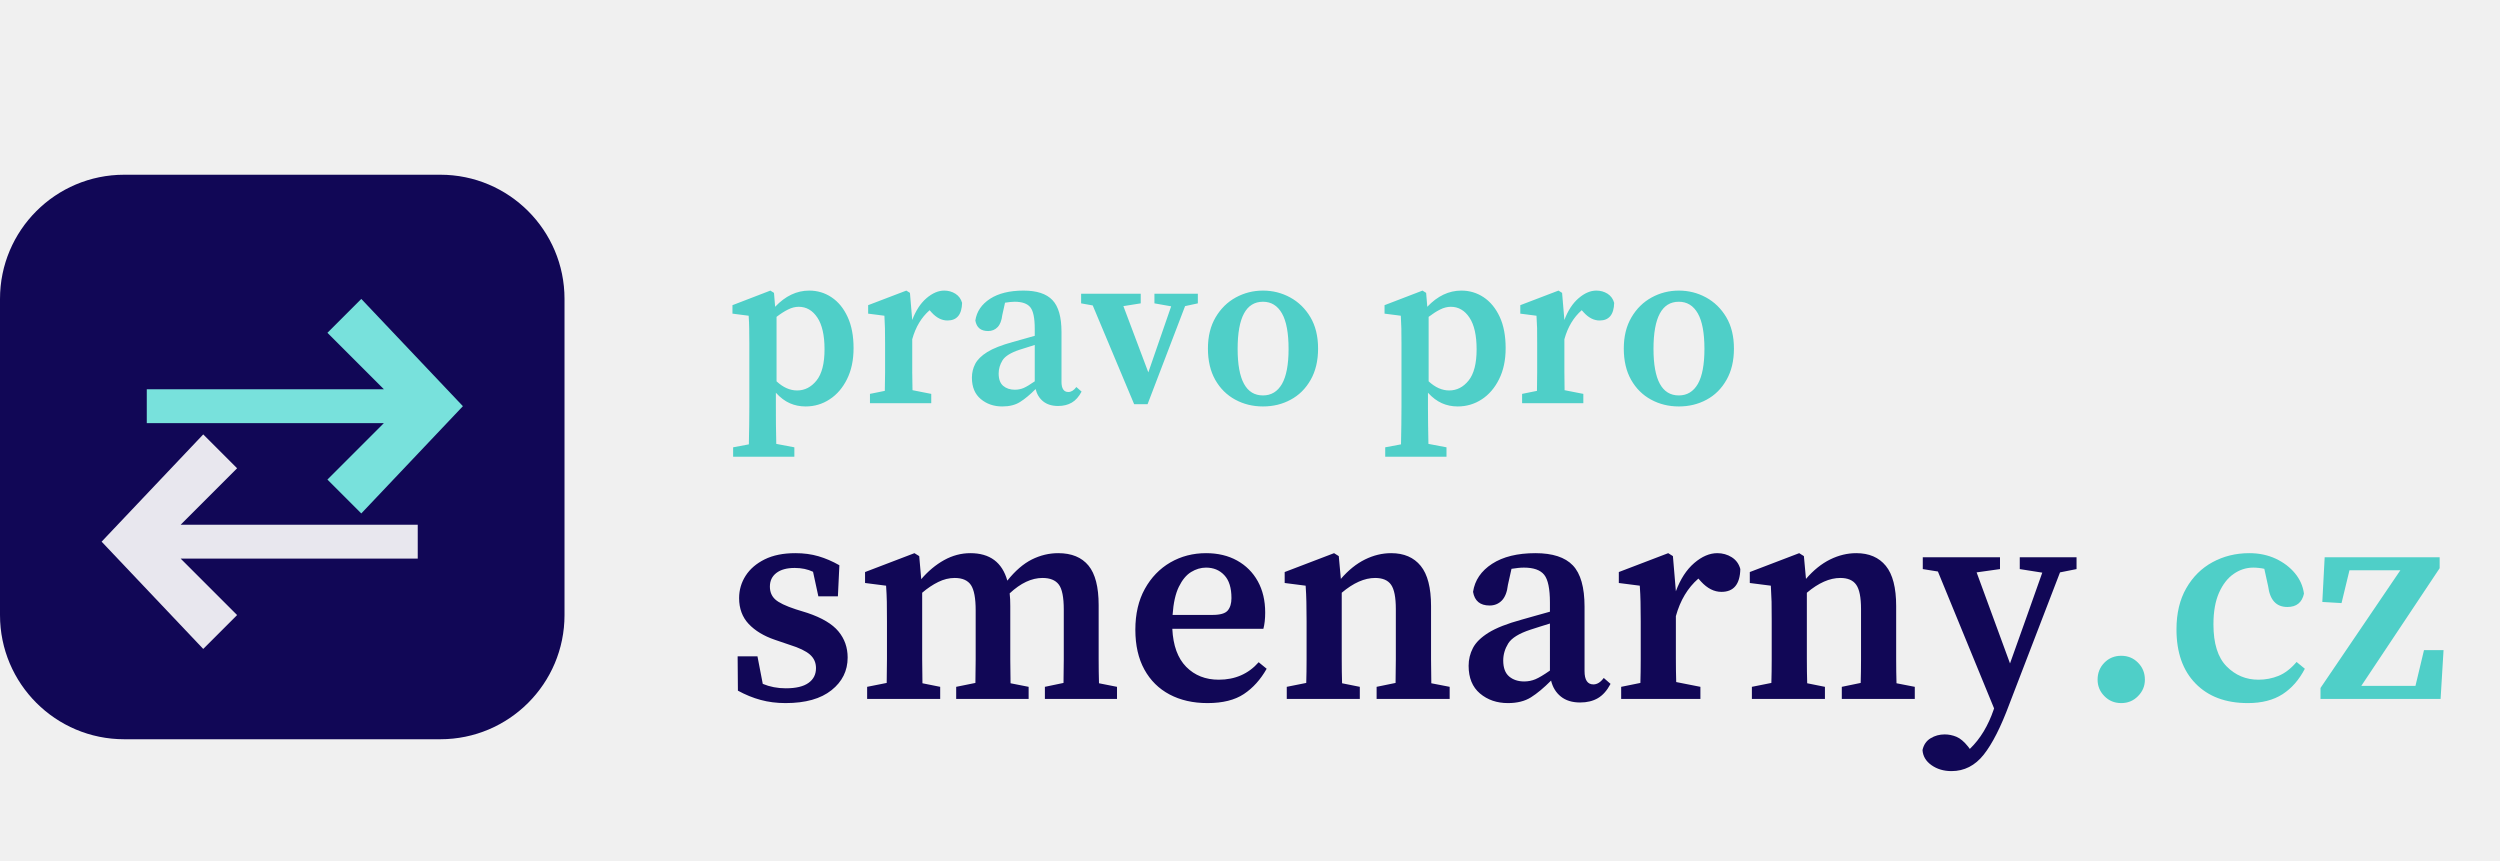
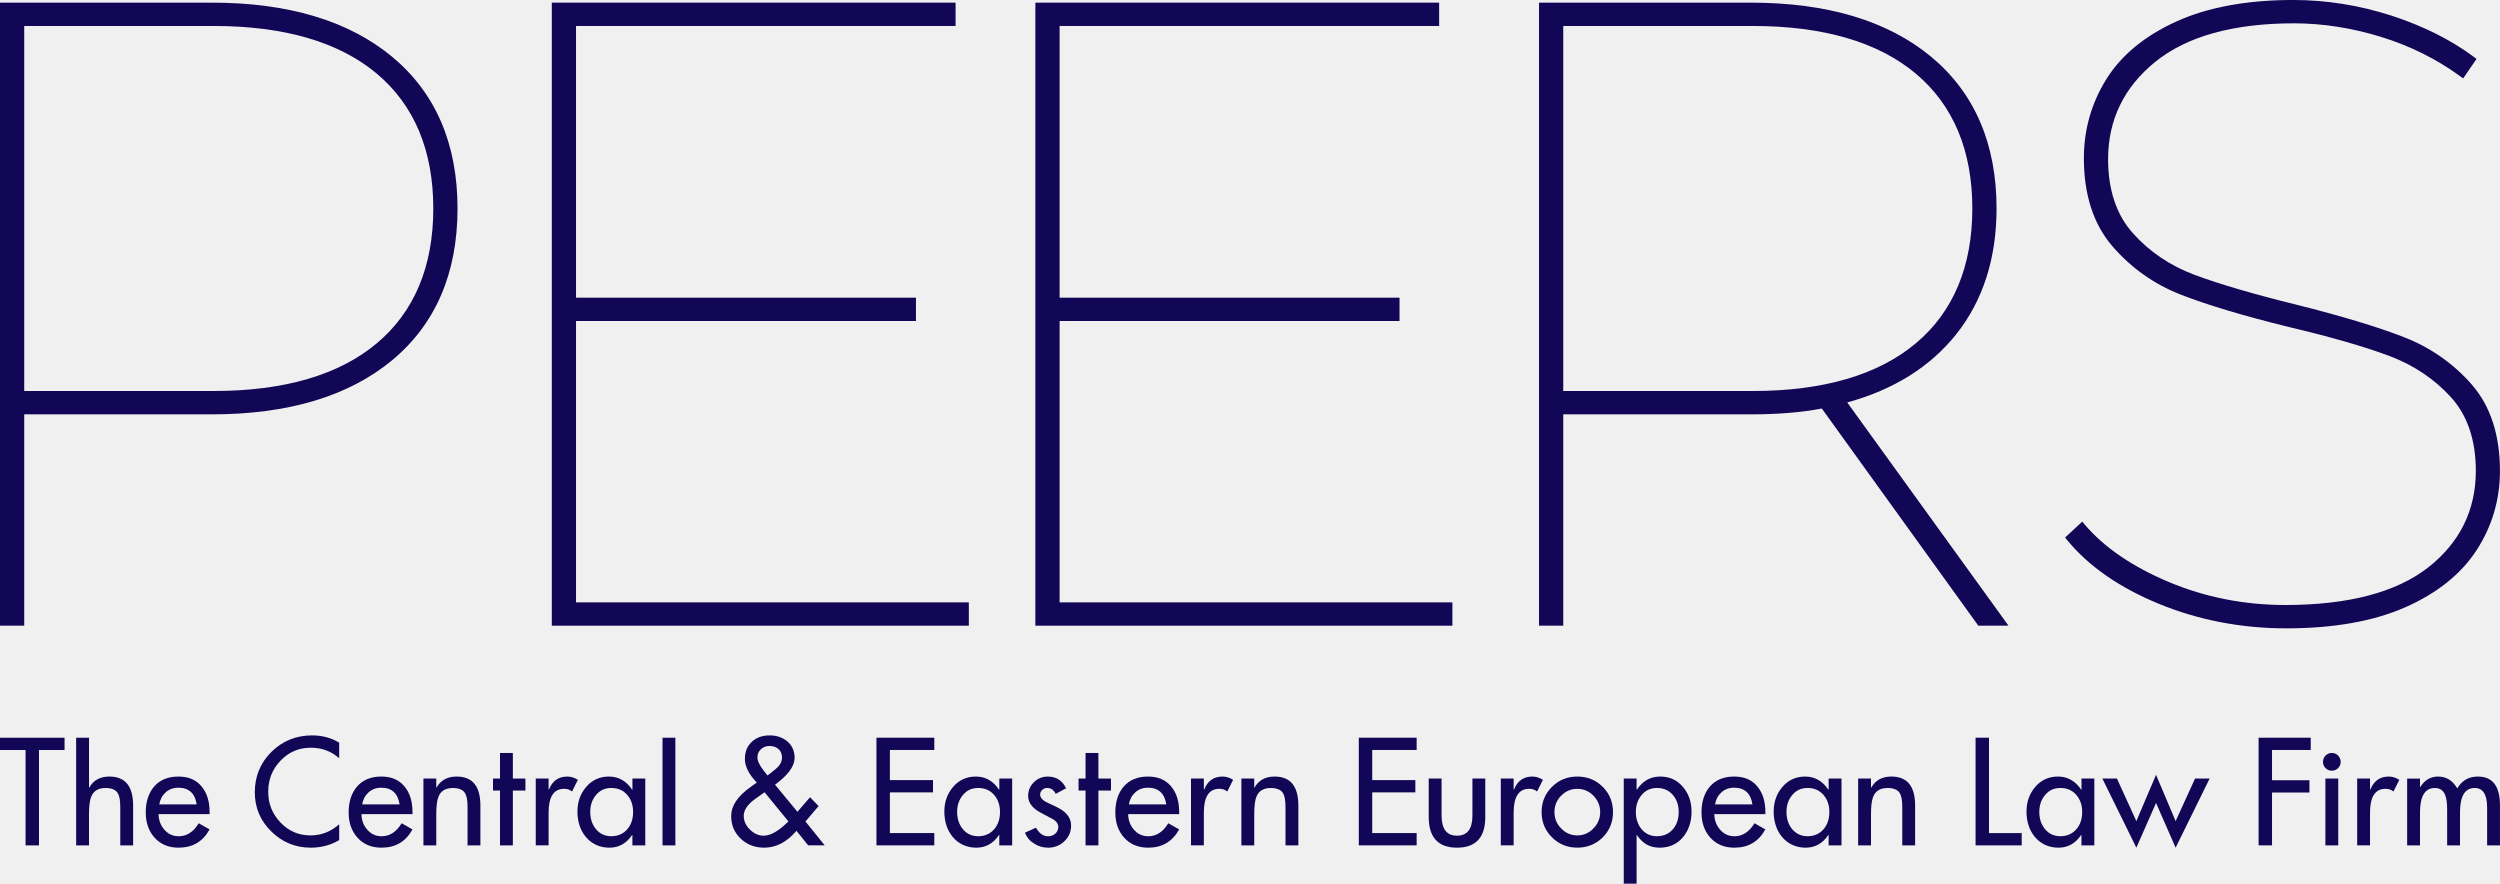
- <svg xmlns="http://www.w3.org/2000/svg" viewBox="0 0 372 128" width="372" height="128" role="img" aria-label="pravoprosmenarny.cz">
-   <g transform="translate(0 26) scale(0.84)">
-     <rect x="0" y="0" width="100" height="100" rx="22" fill="#110756" />
-     <path d="M26 38 H68 L58 28 L64 22 L82 41 L64 60 L58 54 L68 44 H26 Z" fill="#78E1DC" />
-     <path d="M74 62 H32 L42 52 L36 46 L18 65 L36 84 L42 78 L32 68 H74 Z" fill="#FFFFFF" opacity="0.9" />
+ <svg xmlns="http://www.w3.org/2000/svg" fill="#110756" id="Layer_2" data-name="Layer 2" viewBox="0 0 1000 353.47">
+   <g id="Layer_1-2" data-name="Layer 1">
+     <g>
+       <g>
+         <path d="M156.82,22.68C139.51,8.33,115.29,1.06,84.83,1.06H0v249.22h9.69v-84.54h75.14c30.46,0,54.68-7.27,71.99-21.62,17.38-14.4,26.19-34.83,26.19-60.73s-8.81-46.31-26.19-60.71ZM173.32,83.39c0,23.21-7.61,41.36-22.61,53.94-15.08,12.65-37.02,19.07-65.2,19.07H9.69V10.39h75.82c28.18,0,50.11,6.41,65.2,19.06,15,12.6,22.61,30.75,22.61,53.94Z" />
+         <polygon points="423.84 128.4 559.81 128.4 559.81 119.07 423.84 119.07 423.84 10.39 575.66 10.39 575.66 1.06 414.15 1.06 414.15 250.28 580.96 250.28 580.96 240.95 423.84 240.95 423.84 128.4" />
+         <polygon points="230.41 128.4 366.38 128.4 366.38 119.07 230.41 119.07 230.41 10.39 382.23 10.39 382.23 1.06 220.72 1.06 220.72 250.28 387.53 250.28 387.53 240.95 230.41 240.95 230.41 128.4" />
+         <path d="M782.48,133.71c10.71-13.46,16.14-30.39,16.14-50.32,0-25.89-8.81-46.31-26.19-60.71-17.31-14.34-41.53-21.62-71.99-21.62h-84.83v249.22h9.69v-84.54h75.14c10.71,0,20.22-.78,28.29-2.33l62.6,86.87h12.08l-64.52-89.3c18.56-5.09,33.22-14.26,43.59-27.27ZM788.93,83.39c0,23.21-7.61,41.36-22.61,53.94-15.08,12.65-37.02,19.07-65.2,19.07h-75.82V10.39h75.82c28.17,0,50.11,6.41,65.2,19.06,15,12.6,22.61,30.75,22.61,53.94Z" />
+         <path d="M988.75,153.86c-7.4-8.46-16.57-14.87-27.26-19.04-10.56-4.09-24.96-8.44-42.79-12.91-17.11-4.22-30.81-8.23-40.74-11.92-9.84-3.66-18.19-9.29-24.82-16.73-6.57-7.34-9.9-17.3-9.9-29.59,0-15.72,6.36-28.82,18.89-38.95,12.61-10.21,31.29-15.39,55.53-15.39,11.32,0,22.98,1.82,34.67,5.4,11.65,3.58,22.36,8.91,31.83,15.83l1.1.8,5.36-7.8-1.02-.76c-9.21-6.86-20.35-12.44-33.12-16.58-12.8-4.13-25.98-6.23-39.16-6.23-18.42,0-34.13,2.88-46.7,8.57-12.64,5.72-22.08,13.48-28.04,23.05-5.99,9.57-9.03,20.23-9.03,31.69,0,14.6,3.85,26.45,11.44,35.22,7.5,8.69,16.74,15.22,27.47,19.39,10.54,4.11,25.05,8.45,43.15,12.91,16.74,3.96,30.25,7.85,40.17,11.58,9.75,3.67,18.04,9.24,24.66,16.55,6.56,7.24,9.89,17.14,9.89,29.42,0,15.69-6.41,28.67-19.04,38.59-12.76,9.98-31.99,15.04-57.15,15.04-16.41,0-32.11-3.1-46.68-9.23-14.56-6.12-25.89-13.89-33.68-23.07l-.89-1.05-6.85,6.37.78.96c8.56,10.46,20.93,19.06,36.78,25.57,15.81,6.49,32.94,9.79,50.9,9.79,18.87,0,34.87-2.82,47.54-8.4,12.75-5.6,22.37-13.29,28.58-22.85,6.21-9.55,9.36-20.22,9.36-31.72,0-14.35-3.78-25.96-11.25-34.51Z" />
+       </g>
+       <g>
+         <path d="M15.6,338.16h-5.37v-38.16H0v-4.91h25.82v4.91h-10.23v38.16Z" />
+         <path d="M35.61,295.08v19.94h.11c1.64-2.93,4.32-4.4,8.05-4.4,6.32,0,9.48,3.87,9.48,11.6v15.94h-5.14v-15.31c0-2.63-.32-4.47-.97-5.54-.84-1.41-2.48-2.11-4.91-2.11-2.93,0-4.86,1.18-5.77,3.54-.57,1.37-.86,3.75-.86,7.14v12.28h-5.14v-43.07h5.14Z" />
+         <path d="M63.43,325.65c.04,2.4.78,4.44,2.23,6.11,1.52,1.83,3.47,2.74,5.83,2.74,3.24,0,5.9-1.73,8-5.2l4.34,2.46c-2.67,4.88-6.8,7.31-12.4,7.31-4,0-7.22-1.35-9.65-4.06-2.32-2.63-3.48-5.96-3.48-10,0-4.27,1.09-7.69,3.26-10.28,2.32-2.74,5.58-4.11,9.77-4.11s7.22,1.37,9.43,4.11c2.06,2.55,3.08,5.92,3.08,10.11v.8h-20.39ZM78.68,321.76c-.69-4.46-3.14-6.68-7.37-6.68-1.98,0-3.68.63-5.08,1.89-1.37,1.26-2.21,2.86-2.51,4.8h14.97Z" />
+         <path d="M135.68,303.31c-3.16-2.82-6.95-4.23-11.37-4.23-4.76,0-8.8,1.73-12.11,5.2-3.28,3.43-4.91,7.56-4.91,12.4s1.62,8.85,4.86,12.28c3.27,3.47,7.29,5.2,12.05,5.2,4.34,0,8.17-1.49,11.48-4.46v6.34c-3.43,2.02-7.2,3.03-11.31,3.03-6.17,0-11.45-2.15-15.82-6.46-4.42-4.3-6.63-9.56-6.63-15.77s2.23-11.73,6.68-16.11c4.46-4.38,9.86-6.57,16.22-6.57,4.07,0,7.69.97,10.85,2.91v6.23Z" />
+         <path d="M144.59,325.65c.04,2.4.78,4.44,2.23,6.11,1.52,1.83,3.47,2.74,5.83,2.74,3.24,0,5.9-1.73,8-5.2l4.34,2.46c-2.67,4.88-6.8,7.31-12.4,7.31-4,0-7.22-1.35-9.65-4.06-2.32-2.63-3.48-5.96-3.48-10,0-4.27,1.09-7.69,3.26-10.28,2.32-2.74,5.58-4.11,9.77-4.11s7.22,1.37,9.43,4.11c2.06,2.55,3.08,5.92,3.08,10.11v.8h-20.39ZM159.84,321.76c-.69-4.46-3.14-6.68-7.37-6.68-1.98,0-3.68.63-5.08,1.89-1.37,1.26-2.21,2.86-2.51,4.8h14.97Z" />
+         <path d="M174.52,315.02h.11c1.64-2.93,4.32-4.4,8.05-4.4,6.32,0,9.48,3.87,9.48,11.6v15.94h-5.14v-15.31c0-2.63-.32-4.47-.97-5.54-.84-1.41-2.48-2.11-4.91-2.11-2.93,0-4.86,1.18-5.77,3.54-.57,1.37-.86,3.75-.86,7.14v12.28h-5.14v-26.74h5.14v3.6Z" />
+         <path d="M205.14,338.16h-5.14v-21.94h-2.8v-4.8h2.8v-10.23h5.14v10.23h5.03v4.8h-5.03v21.94Z" />
+         <path d="M219.44,315.76h.17c1.37-3.43,3.81-5.14,7.31-5.14,1.45,0,2.86.44,4.23,1.31l-2.34,4.68c-.84-.72-1.89-1.09-3.14-1.09-4.15,0-6.23,3.16-6.23,9.48v13.14h-5.14v-26.74h5.14v4.34Z" />
+         <path d="M258.1,338.16h-5.14v-4.17h-.11c-2.29,3.39-5.31,5.08-9.08,5.08s-7.08-1.45-9.48-4.34c-2.21-2.7-3.31-6.07-3.31-10.11,0-3.81,1.14-7.06,3.43-9.77,2.36-2.82,5.43-4.23,9.2-4.23s6.93,1.75,9.25,5.26h.11v-4.46h5.14v26.74ZM251.01,331.59c1.49-1.79,2.23-4.06,2.23-6.8s-.76-4.95-2.29-6.74c-1.6-1.9-3.73-2.86-6.4-2.86s-4.63.97-6.23,2.91c-1.49,1.83-2.23,4.06-2.23,6.68s.72,4.91,2.17,6.74c1.6,1.98,3.69,2.97,6.28,2.97s4.86-.97,6.46-2.91Z" />
+         <path d="M270.15,338.16h-5.14v-43.07h5.14v43.07Z" />
+         <path d="M318.57,332.33c-3.81,4.49-8.11,6.74-12.91,6.74-3.66,0-6.76-1.18-9.31-3.54-2.59-2.44-3.88-5.48-3.88-9.14,0-4,2.51-7.81,7.54-11.43l2.69-1.94c-3.16-3.31-4.74-6.46-4.74-9.43s.95-5.22,2.86-6.97c1.83-1.64,4.19-2.46,7.08-2.46,2.74,0,5.06.78,6.97,2.34,1.98,1.68,2.97,3.89,2.97,6.63,0,3.35-2.61,6.93-7.83,10.74l8.97,10.85,5.03-5.83,3.43,3.54-5.26,6.17,7.71,9.54h-6.63l-4.68-5.83ZM305.32,317.25c-2.59,1.79-4.27,3.05-5.03,3.77-1.87,1.75-2.8,3.52-2.8,5.31,0,2.06.82,3.88,2.46,5.48,1.64,1.64,3.48,2.46,5.54,2.46,2.78,0,6.07-1.9,9.88-5.71l-9.54-11.65-.51.34ZM307.66,309.71c1.98-1.56,3.1-2.49,3.37-2.8,1.18-1.18,1.77-2.46,1.77-3.83,0-1.49-.48-2.65-1.43-3.48-.91-.8-2.11-1.2-3.6-1.2-1.33,0-2.46.42-3.37,1.26-.95.88-1.43,1.98-1.43,3.31,0,1.41.86,3.2,2.57,5.37l1.43,1.83.69-.46Z" />
+         <path d="M350.58,295.08h23.14v4.91h-17.77v12.05h17.25v4.91h-17.25v16.28h17.77v4.91h-23.14v-43.07Z" />
+         <path d="M404.86,338.16h-5.14v-4.17h-.11c-2.29,3.39-5.31,5.08-9.08,5.08s-7.08-1.45-9.48-4.34c-2.21-2.7-3.31-6.07-3.31-10.11,0-3.81,1.14-7.06,3.43-9.77,2.36-2.82,5.43-4.23,9.2-4.23s6.93,1.75,9.25,5.26h.11v-4.46h5.14v26.74ZM397.77,331.59c1.49-1.79,2.23-4.06,2.23-6.8s-.76-4.95-2.29-6.74c-1.6-1.9-3.73-2.86-6.4-2.86s-4.63.97-6.23,2.91c-1.49,1.83-2.23,4.06-2.23,6.68s.72,4.91,2.17,6.74c1.6,1.98,3.69,2.97,6.28,2.97s4.86-.97,6.46-2.91Z" />
+         <path d="M422.28,317.53c-.76-1.56-1.9-2.34-3.43-2.34-.72,0-1.37.25-1.94.74-.57.53-.86,1.16-.86,1.89,0,1.03.65,1.94,1.94,2.74.42.27,1.85.95,4.28,2.06,4.11,1.87,6.17,4.4,6.17,7.6,0,2.51-.91,4.63-2.74,6.34-1.79,1.68-3.94,2.51-6.46,2.51-2.02,0-3.87-.53-5.54-1.6-1.79-1.1-3.03-2.57-3.71-4.4l4.4-2c1.26,2.29,2.88,3.43,4.86,3.43,1.1,0,2.06-.34,2.86-1.03.8-.72,1.2-1.64,1.2-2.74s-.63-2.08-1.89-2.91l-5.03-2.68c-3.43-1.83-5.14-4.08-5.14-6.74,0-2.17.78-4.02,2.34-5.54,1.52-1.49,3.37-2.23,5.54-2.23,3.35,0,5.79,1.56,7.31,4.68l-4.17,2.23Z" />
+         <path d="M439.36,338.16h-5.14v-21.94h-2.8v-4.8h2.8v-10.23h5.14v10.23h5.03v4.8h-5.03v21.94Z" />
+         <path d="M451.26,325.65c.04,2.4.78,4.44,2.23,6.11,1.52,1.83,3.47,2.74,5.83,2.74,3.24,0,5.9-1.73,8-5.2l4.34,2.46c-2.67,4.88-6.8,7.31-12.4,7.31-4,0-7.22-1.35-9.65-4.06-2.32-2.63-3.48-5.96-3.48-10,0-4.27,1.09-7.69,3.26-10.28,2.32-2.74,5.58-4.11,9.77-4.11s7.22,1.37,9.43,4.11c2.06,2.55,3.08,5.92,3.08,10.11v.8h-20.39ZM466.52,321.76c-.69-4.46-3.14-6.68-7.37-6.68-1.98,0-3.68.63-5.08,1.89-1.37,1.26-2.21,2.86-2.51,4.8h14.97Z" />
+         <path d="M481.54,315.76h.17c1.37-3.43,3.81-5.14,7.31-5.14,1.45,0,2.86.44,4.23,1.31l-2.34,4.68c-.84-.72-1.89-1.09-3.14-1.09-4.15,0-6.23,3.16-6.23,9.48v13.14h-5.14v-26.74h5.14v4.34Z" />
+         <path d="M501.7,315.02h.11c1.64-2.93,4.32-4.4,8.05-4.4,6.32,0,9.48,3.87,9.48,11.6v15.94h-5.14v-15.31c0-2.63-.32-4.47-.97-5.54-.84-1.41-2.48-2.11-4.91-2.11-2.93,0-4.86,1.18-5.77,3.54-.57,1.37-.86,3.75-.86,7.14v12.28h-5.14v-26.74h5.14v3.6Z" />
+         <path d="M543.52,295.08h23.14v4.91h-17.77v12.05h17.25v4.91h-17.25v16.28h17.77v4.91h-23.14v-43.07Z" />
+         <path d="M576.63,311.42v14.8c0,5.37,2.06,8.05,6.17,8.05s6.17-2.69,6.17-8.05v-14.8h5.14v15.37c0,8.19-3.77,12.28-11.31,12.28s-11.31-4.09-11.31-12.28v-15.37h5.14Z" />
+         <path d="M605.46,315.76h.17c1.37-3.43,3.81-5.14,7.31-5.14,1.45,0,2.86.44,4.23,1.31l-2.34,4.68c-.84-.72-1.89-1.09-3.14-1.09-4.15,0-6.23,3.16-6.23,9.48v13.14h-5.14v-26.74h5.14v4.34Z" />
+         <path d="M641.09,314.73c2.74,2.74,4.11,6.11,4.11,10.11s-1.37,7.37-4.11,10.11c-2.78,2.74-6.17,4.11-10.17,4.11s-7.37-1.37-10.11-4.11c-2.78-2.74-4.17-6.11-4.17-10.11s1.39-7.37,4.17-10.11c2.74-2.74,6.11-4.11,10.11-4.11s7.39,1.37,10.17,4.11ZM624.46,318.28c-1.79,1.83-2.68,4.02-2.68,6.57s.89,4.68,2.68,6.51c1.79,1.87,3.94,2.8,6.46,2.8s4.66-.93,6.46-2.8c1.79-1.83,2.69-4,2.69-6.51s-.9-4.74-2.69-6.57c-1.79-1.83-3.94-2.74-6.46-2.74s-4.67.91-6.46,2.74Z" />
+         <path d="M654.63,315.88h.11c2.32-3.5,5.43-5.26,9.31-5.26s6.8,1.41,9.2,4.23c2.25,2.7,3.37,5.96,3.37,9.77,0,4.04-1.11,7.41-3.31,10.11-2.36,2.89-5.52,4.34-9.48,4.34s-6.8-1.69-9.08-5.08h-.11v19.48h-5.14v-42.05h5.14v4.46ZM669.25,331.59c1.49-1.79,2.23-4.06,2.23-6.8s-.76-4.95-2.28-6.74c-1.6-1.9-3.73-2.86-6.4-2.86s-4.63.97-6.23,2.91c-1.49,1.83-2.23,4.06-2.23,6.68s.72,4.91,2.17,6.74c1.6,1.98,3.69,2.97,6.28,2.97s4.86-.97,6.46-2.91Z" />
+         <path d="M685.73,325.65c.04,2.4.78,4.44,2.23,6.11,1.52,1.83,3.47,2.74,5.83,2.74,3.24,0,5.9-1.73,8-5.2l4.34,2.46c-2.67,4.88-6.8,7.31-12.4,7.31-4,0-7.22-1.35-9.65-4.06-2.32-2.63-3.48-5.96-3.48-10,0-4.27,1.09-7.69,3.26-10.28,2.32-2.74,5.58-4.11,9.77-4.11s7.22,1.37,9.43,4.11c2.06,2.55,3.09,5.92,3.09,10.11v.8h-20.39ZM700.98,321.76c-.69-4.46-3.14-6.68-7.37-6.68-1.98,0-3.68.63-5.08,1.89-1.37,1.26-2.21,2.86-2.51,4.8h14.97Z" />
+         <path d="M736.59,338.16h-5.14v-4.17h-.11c-2.29,3.39-5.31,5.08-9.08,5.08s-7.08-1.45-9.48-4.34c-2.21-2.7-3.31-6.07-3.31-10.11,0-3.81,1.14-7.06,3.43-9.77,2.36-2.82,5.43-4.23,9.2-4.23s6.93,1.75,9.25,5.26h.11v-4.46h5.14v26.74ZM729.51,331.59c1.49-1.79,2.23-4.06,2.23-6.8s-.76-4.95-2.29-6.74c-1.6-1.9-3.73-2.86-6.4-2.86s-4.63.97-6.23,2.91c-1.49,1.83-2.23,4.06-2.23,6.68s.72,4.91,2.17,6.74c1.6,1.98,3.69,2.97,6.28,2.97s4.86-.97,6.46-2.91Z" />
+         <path d="M748.41,315.02h.11c1.64-2.93,4.32-4.4,8.05-4.4,6.32,0,9.48,3.87,9.48,11.6v15.94h-5.14v-15.31c0-2.63-.32-4.47-.97-5.54-.84-1.41-2.48-2.11-4.91-2.11-2.93,0-4.86,1.18-5.77,3.54-.57,1.37-.86,3.75-.86,7.14v12.28h-5.14v-26.74h5.14v3.6Z" />
+         <path d="M795.6,333.24h13.08v4.91h-18.45v-43.07h5.37v38.16Z" />
+         <path d="M837.72,338.16h-5.14v-4.17h-.11c-2.29,3.39-5.31,5.08-9.08,5.08s-7.08-1.45-9.48-4.34c-2.21-2.7-3.31-6.07-3.31-10.11,0-3.81,1.14-7.06,3.43-9.77,2.36-2.82,5.43-4.23,9.2-4.23s6.93,1.75,9.25,5.26h.11v-4.46h5.14v26.74ZM830.64,331.59c1.49-1.79,2.23-4.06,2.23-6.8s-.76-4.95-2.29-6.74c-1.6-1.9-3.73-2.86-6.4-2.86s-4.63.97-6.23,2.91c-1.49,1.83-2.23,4.06-2.23,6.68s.72,4.91,2.17,6.74c1.6,1.98,3.69,2.97,6.28,2.97s4.86-.97,6.46-2.91Z" />
+         <path d="M854.54,328.44l7.88-18.51,7.83,18.51,7.77-17.02h5.83l-13.6,27.65-7.83-17.88-7.88,17.88-13.6-27.65h5.83l7.77,17.02Z" />
+         <path d="M908.81,299.99v12.11h14.97v4.91h-14.97v21.14h-5.37v-43.07h20.85v4.91h-15.48Z" />
+         <path d="M935.24,302.22c.69.72,1.03,1.58,1.03,2.57s-.34,1.77-1.03,2.46-1.52,1.03-2.51,1.03-1.83-.34-2.51-1.03c-.69-.69-1.03-1.5-1.03-2.46s.34-1.85,1.03-2.57c.69-.69,1.52-1.03,2.51-1.03s1.83.34,2.51,1.03ZM935.3,338.16h-5.14v-26.74h5.14v26.74Z" />
+         <path d="M948.01,315.76h.17c1.37-3.43,3.81-5.14,7.31-5.14,1.45,0,2.86.44,4.23,1.31l-2.34,4.68c-.84-.72-1.89-1.09-3.14-1.09-4.15,0-6.23,3.16-6.23,9.48v13.14h-5.14v-26.74h5.14v4.34Z" />
+         <path d="M968.01,314.79h.11c1.75-2.78,4.11-4.17,7.08-4.17,3.31,0,5.88,1.58,7.71,4.74,1.83-3.16,4.57-4.74,8.23-4.74,5.9,0,8.85,3.85,8.85,11.54v16h-5.14v-15.14c0-5.22-1.66-7.83-4.97-7.83-3.92,0-5.88,3.28-5.88,9.83v13.14h-5.14v-14.17c0-2.55-.23-4.46-.69-5.71-.72-2.06-2.13-3.08-4.23-3.08-3.96,0-5.94,3.28-5.94,9.83v13.14h-5.14v-26.74h5.14v3.37Z" />
+       </g>
+     </g>
  </g>
-   <path d="M109.09 67.96V66.56L111.43 66.12Q111.47 64.62 111.48 63.23Q111.50 61.84 111.50 60.54V51.06Q111.50 49.66 111.48 48.83Q111.47 48.00 111.40 46.98L108.99 46.67V45.41L114.63 43.24L115.17 43.58L115.34 45.65Q117.62 43.24 120.41 43.24Q122.25 43.24 123.74 44.24Q125.24 45.24 126.12 47.15Q127.01 49.05 127.01 51.81Q127.01 54.46 126.04 56.41Q125.07 58.37 123.45 59.42Q121.84 60.48 119.87 60.48Q118.61 60.48 117.52 60.00Q116.43 59.52 115.45 58.44V60.51Q115.45 61.80 115.46 63.18Q115.48 64.56 115.51 66.05L118.20 66.56V67.96ZM118.85 45.65Q118.06 45.65 117.25 46.06Q116.43 46.47 115.55 47.15V56.74Q117.01 58.10 118.61 58.10Q120.31 58.10 121.50 56.62Q122.69 55.14 122.69 51.98Q122.69 48.85 121.62 47.25Q120.55 45.65 118.85 45.65Z M129.45 60.00V58.61L131.66 58.16Q131.70 56.91 131.70 55.43Q131.70 53.95 131.70 52.86V51.06Q131.70 49.66 131.68 48.83Q131.66 48.00 131.60 46.98L129.18 46.67V45.41L134.86 43.24L135.40 43.58L135.74 47.62Q136.53 45.52 137.85 44.38Q139.18 43.24 140.50 43.24Q141.42 43.24 142.17 43.71Q142.92 44.19 143.16 45.07Q143.09 47.69 140.98 47.69Q139.72 47.69 138.63 46.50L138.33 46.16Q136.49 47.76 135.74 50.48V52.86Q135.74 53.91 135.74 55.36Q135.74 56.80 135.78 58.06L138.57 58.61V60.00Z M157.44 60.41Q156.08 60.41 155.23 59.73Q154.38 59.05 154.10 57.89Q152.85 59.15 151.79 59.81Q150.74 60.48 149.14 60.48Q147.24 60.48 145.93 59.37Q144.62 58.27 144.62 56.19Q144.62 55.10 145.11 54.15Q145.60 53.20 146.91 52.38Q148.22 51.57 150.70 50.89Q151.52 50.65 152.34 50.43Q153.15 50.21 153.97 49.97V48.92Q153.97 46.54 153.31 45.72Q152.64 44.90 150.98 44.90Q150.64 44.90 150.30 44.94Q149.96 44.97 149.55 45.04L149.14 46.88Q149.00 48.10 148.44 48.68Q147.88 49.26 147.03 49.26Q145.40 49.26 145.13 47.69Q145.43 45.69 147.32 44.46Q149.21 43.24 152.30 43.24Q155.26 43.24 156.60 44.65Q157.95 46.06 157.95 49.39V56.80Q157.95 58.33 158.97 58.33Q159.61 58.33 160.16 57.59L160.94 58.27Q160.33 59.42 159.48 59.91Q158.63 60.41 157.44 60.41ZM148.60 55.58Q148.60 56.84 149.28 57.42Q149.96 57.99 151.01 57.99Q151.69 57.99 152.30 57.74Q152.91 57.48 153.97 56.74V51.33Q153.39 51.50 152.83 51.69Q152.27 51.87 151.72 52.04Q149.75 52.69 149.17 53.62Q148.60 54.56 148.60 55.58Z M171.78 45.14V43.71H178.24V45.14L176.34 45.55L170.76 60.14H168.76L162.60 45.45L160.87 45.14V43.71H169.74V45.14L167.16 45.55L170.87 55.41L174.27 45.58Z M187.93 60.48Q185.66 60.48 183.79 59.46Q181.92 58.44 180.83 56.52Q179.74 54.59 179.74 51.87Q179.74 49.15 180.88 47.22Q182.02 45.28 183.89 44.26Q185.76 43.24 187.93 43.24Q190.11 43.24 191.98 44.26Q193.85 45.28 194.99 47.20Q196.13 49.12 196.13 51.87Q196.13 54.59 195.02 56.53Q193.92 58.47 192.06 59.47Q190.21 60.48 187.93 60.48ZM187.93 58.84Q189.77 58.84 190.76 57.13Q191.74 55.41 191.74 51.91Q191.74 48.37 190.76 46.64Q189.77 44.90 187.93 44.90Q184.16 44.90 184.16 51.91Q184.16 58.84 187.93 58.84Z M206.12 67.96V66.56L208.47 66.12Q208.50 64.62 208.52 63.23Q208.54 61.84 208.54 60.54V51.06Q208.54 49.66 208.52 48.83Q208.50 48.00 208.44 46.98L206.02 46.67V45.41L211.67 43.24L212.21 43.58L212.38 45.65Q214.66 43.24 217.45 43.24Q219.28 43.24 220.78 44.24Q222.27 45.24 223.16 47.15Q224.04 49.05 224.04 51.81Q224.04 54.46 223.07 56.41Q222.10 58.37 220.49 59.42Q218.87 60.48 216.90 60.48Q215.64 60.48 214.56 60.00Q213.47 59.52 212.48 58.44V60.51Q212.48 61.80 212.50 63.18Q212.52 64.56 212.55 66.05L215.24 66.56V67.96ZM215.88 45.65Q215.10 45.65 214.28 46.06Q213.47 46.47 212.58 47.15V56.74Q214.05 58.10 215.64 58.10Q217.34 58.10 218.53 56.62Q219.72 55.14 219.72 51.98Q219.72 48.85 218.65 47.25Q217.58 45.65 215.88 45.65Z M226.49 60.00V58.61L228.70 58.16Q228.73 56.91 228.73 55.43Q228.73 53.95 228.73 52.86V51.06Q228.73 49.66 228.72 48.83Q228.70 48.00 228.63 46.98L226.22 46.67V45.41L231.90 43.24L232.44 43.58L232.78 47.62Q233.56 45.52 234.89 44.38Q236.21 43.24 237.54 43.24Q238.46 43.24 239.21 43.71Q239.95 44.19 240.19 45.07Q240.12 47.69 238.02 47.69Q236.76 47.69 235.67 46.50L235.36 46.16Q233.53 47.76 232.78 50.48V52.86Q232.78 53.91 232.78 55.36Q232.78 56.80 232.81 58.06L235.60 58.61V60.00Z M249.81 60.48Q247.54 60.48 245.67 59.46Q243.80 58.44 242.71 56.52Q241.62 54.59 241.62 51.87Q241.62 49.15 242.76 47.22Q243.90 45.28 245.77 44.26Q247.64 43.24 249.81 43.24Q251.99 43.24 253.86 44.26Q255.73 45.28 256.87 47.20Q258.01 49.12 258.01 51.87Q258.01 54.59 256.90 56.53Q255.80 58.47 253.95 59.47Q252.09 60.48 249.81 60.48ZM249.81 58.84Q251.65 58.84 252.64 57.13Q253.62 55.41 253.62 51.91Q253.62 48.37 252.64 46.64Q251.65 44.90 249.81 44.90Q246.04 44.90 246.04 51.91Q246.04 58.84 249.81 58.84Z" fill="#4FCFC8" />
-   <path d="M116.89 104.62Q114.91 104.62 113.19 104.15Q111.48 103.69 109.80 102.77L109.76 97.66H112.71L113.50 101.76Q115.08 102.42 116.93 102.42Q119.18 102.42 120.30 101.62Q121.42 100.83 121.42 99.42Q121.42 98.19 120.52 97.40Q119.62 96.61 117.50 95.95L115.30 95.20Q112.84 94.36 111.41 92.85Q109.98 91.33 109.98 89.00Q109.98 87.19 110.95 85.67Q111.92 84.16 113.79 83.23Q115.66 82.31 118.34 82.31Q120.23 82.31 121.79 82.77Q123.36 83.23 124.90 84.11L124.68 88.73H121.77L120.98 85.08Q119.79 84.51 118.25 84.51Q116.49 84.51 115.52 85.26Q114.56 86.00 114.56 87.28Q114.56 88.47 115.35 89.19Q116.14 89.92 118.43 90.67L120.14 91.20Q123.40 92.30 124.76 93.95Q126.13 95.60 126.13 97.84Q126.13 100.79 123.73 102.70Q121.33 104.62 116.89 104.62Z M129.03 104.00V102.20L131.94 101.62Q131.98 100.00 131.98 98.08Q131.98 96.17 131.98 94.76V92.43Q131.98 90.62 131.96 89.55Q131.94 88.47 131.85 87.15L128.72 86.75V85.12L136.07 82.31L136.78 82.75L137.08 86.18Q138.62 84.38 140.49 83.34Q142.36 82.31 144.39 82.31Q148.74 82.31 149.89 86.40Q151.65 84.20 153.54 83.25Q155.43 82.31 157.46 82.31Q160.45 82.31 161.97 84.16Q163.48 86.00 163.48 90.05V94.76Q163.48 96.26 163.48 98.13Q163.48 100.00 163.53 101.67L166.21 102.20V104.00H155.48V102.20L158.25 101.62Q158.29 100.00 158.29 98.13Q158.29 96.26 158.29 94.76V90.71Q158.29 87.94 157.54 86.97Q156.80 86.00 155.12 86.00Q152.70 86.00 150.24 88.29Q150.28 88.73 150.31 89.19Q150.33 89.66 150.33 90.18V94.76Q150.33 96.26 150.33 98.13Q150.33 100.00 150.37 101.67L153.06 102.20V104.00H142.28V102.20L145.14 101.62Q145.18 100.00 145.18 98.13Q145.18 96.26 145.18 94.76V90.80Q145.18 88.12 144.48 87.06Q143.77 86.00 142.06 86.00Q140.82 86.00 139.61 86.60Q138.40 87.19 137.22 88.20V94.76Q137.22 96.17 137.22 98.08Q137.22 100.00 137.26 101.67L139.90 102.20V104.00Z M179.46 84.46Q178.31 84.46 177.23 85.12Q176.16 85.78 175.41 87.32Q174.66 88.86 174.48 91.50H180.42Q182.14 91.50 182.69 90.84Q183.24 90.18 183.24 89.00Q183.24 86.71 182.18 85.59Q181.13 84.46 179.46 84.46ZM179.68 104.62Q176.46 104.62 174.04 103.34Q171.62 102.06 170.28 99.62Q168.94 97.18 168.94 93.70Q168.94 90.18 170.35 87.63Q171.76 85.08 174.15 83.69Q176.55 82.31 179.46 82.31Q182.10 82.31 184.08 83.41Q186.06 84.51 187.16 86.49Q188.26 88.47 188.26 91.15Q188.26 92.56 187.99 93.57H174.44Q174.62 97.31 176.51 99.23Q178.40 101.14 181.35 101.14Q185.00 101.14 187.29 98.54L188.48 99.51Q187.11 101.93 185.09 103.27Q183.06 104.62 179.68 104.62Z M191.47 104.00V102.20L194.37 101.62Q194.42 100.00 194.42 98.08Q194.42 96.17 194.42 94.76V92.43Q194.42 90.62 194.39 89.55Q194.37 88.47 194.28 87.15L191.16 86.75V85.12L198.51 82.31L199.21 82.75L199.52 86.14Q201.19 84.20 203.11 83.25Q205.02 82.31 207.00 82.31Q209.86 82.31 211.40 84.20Q212.94 86.09 212.94 90.18V94.76Q212.94 96.26 212.94 98.13Q212.94 100.00 212.98 101.67L215.71 102.20V104.00H204.84V102.20L207.66 101.62Q207.70 100.00 207.70 98.13Q207.70 96.26 207.70 94.76V90.62Q207.70 88.03 207.00 87.02Q206.30 86.00 204.62 86.00Q202.25 86.00 199.65 88.20V94.76Q199.65 96.17 199.65 98.08Q199.65 100.00 199.70 101.67L202.34 102.20V104.00Z M235.12 104.53Q233.36 104.53 232.26 103.65Q231.16 102.77 230.80 101.27Q229.18 102.90 227.81 103.76Q226.45 104.62 224.38 104.62Q221.92 104.62 220.22 103.19Q218.53 101.76 218.53 99.07Q218.53 97.66 219.17 96.43Q219.80 95.20 221.50 94.14Q223.19 93.09 226.40 92.21Q227.46 91.90 228.52 91.61Q229.57 91.33 230.63 91.02V89.66Q230.63 86.58 229.77 85.52Q228.91 84.46 226.76 84.46Q226.32 84.46 225.88 84.51Q225.44 84.55 224.91 84.64L224.38 87.02Q224.20 88.60 223.48 89.35Q222.75 90.10 221.65 90.10Q219.54 90.10 219.19 88.07Q219.58 85.48 222.03 83.89Q224.47 82.31 228.47 82.31Q232.30 82.31 234.04 84.13Q235.78 85.96 235.78 90.27V99.86Q235.78 101.84 237.10 101.84Q237.93 101.84 238.64 100.88L239.65 101.76Q238.86 103.25 237.76 103.89Q236.66 104.53 235.12 104.53ZM223.68 98.28Q223.68 99.91 224.56 100.66Q225.44 101.40 226.80 101.40Q227.68 101.40 228.47 101.07Q229.26 100.74 230.63 99.78V92.78Q229.88 93.00 229.15 93.24Q228.43 93.48 227.72 93.70Q225.17 94.54 224.42 95.75Q223.68 96.96 223.68 98.28Z M241.23 104.00V102.20L244.09 101.62Q244.14 100.00 244.14 98.08Q244.14 96.17 244.14 94.76V92.43Q244.14 90.62 244.11 89.55Q244.09 88.47 244.00 87.15L240.88 86.75V85.12L248.23 82.31L248.93 82.75L249.37 87.98Q250.38 85.26 252.10 83.78Q253.82 82.31 255.53 82.31Q256.72 82.31 257.69 82.92Q258.66 83.54 258.96 84.68Q258.88 88.07 256.15 88.07Q254.52 88.07 253.11 86.53L252.72 86.09Q250.34 88.16 249.37 91.68V94.76Q249.37 96.12 249.37 97.99Q249.37 99.86 249.42 101.49L253.02 102.20V104.00Z M260.68 104.00V102.20L263.58 101.62Q263.63 100.00 263.63 98.08Q263.63 96.17 263.63 94.76V92.43Q263.63 90.62 263.61 89.55Q263.58 88.47 263.50 87.15L260.37 86.75V85.12L267.72 82.31L268.42 82.75L268.73 86.14Q270.40 84.20 272.32 83.25Q274.23 82.31 276.21 82.31Q279.07 82.31 280.61 84.20Q282.15 86.09 282.15 90.18V94.76Q282.15 96.26 282.15 98.13Q282.15 100.00 282.20 101.67L284.92 102.20V104.00H274.06V102.20L276.87 101.62Q276.92 100.00 276.92 98.13Q276.92 96.26 276.92 94.76V90.62Q276.92 88.03 276.21 87.02Q275.51 86.00 273.84 86.00Q271.46 86.00 268.86 88.20V94.76Q268.86 96.17 268.86 98.08Q268.86 100.00 268.91 101.67L271.55 102.20V104.00Z M300.54 84.68V82.92H308.99V84.68L306.53 85.17L299.00 104.75Q297.11 109.85 295.18 112.29Q293.24 114.74 290.38 114.74Q288.66 114.74 287.41 113.86Q286.16 112.98 286.07 111.61Q286.33 110.42 287.28 109.85Q288.22 109.28 289.37 109.28Q290.25 109.28 291.11 109.63Q291.96 109.98 292.84 111.08L293.11 111.44Q294.30 110.29 295.18 108.82Q296.06 107.34 296.63 105.67L296.72 105.41L288.36 85.04L286.11 84.68V82.92H297.60V84.68L294.12 85.17L299.09 98.72L301.60 91.68L303.89 85.21Z" fill="#110756" />
-   <path d="M315.64 104.62Q314.14 104.62 313.13 103.58Q312.12 102.55 312.12 101.14Q312.12 99.64 313.13 98.61Q314.14 97.58 315.64 97.58Q317.13 97.58 318.14 98.61Q319.16 99.64 319.16 101.14Q319.16 102.55 318.14 103.58Q317.13 104.62 315.64 104.62Z M334.47 104.62Q329.54 104.62 326.70 101.71Q323.86 98.81 323.86 93.66Q323.86 90.05 325.32 87.52Q326.77 84.99 329.23 83.65Q331.70 82.31 334.69 82.31Q336.84 82.31 338.60 83.12Q340.36 83.94 341.49 85.30Q342.61 86.66 342.83 88.34Q342.39 90.32 340.36 90.32Q337.90 90.32 337.50 87.24L336.93 84.64Q336.54 84.55 336.12 84.51Q335.70 84.46 335.30 84.46Q333.72 84.46 332.38 85.39Q331.04 86.31 330.20 88.18Q329.36 90.05 329.36 92.91Q329.36 97.18 331.32 99.16Q333.28 101.14 336.05 101.14Q337.64 101.14 339.04 100.57Q340.45 100.00 341.73 98.50L342.96 99.51Q341.68 101.98 339.64 103.30Q337.59 104.62 334.47 104.62Z M345.29 104.00V102.37L357.17 84.86H349.60L348.42 89.74L345.56 89.57L345.91 82.92H363.02V84.55L351.36 102.06H359.42L360.69 96.74H363.60L363.16 104.00Z" fill="#4FCFC8" />
</svg>
